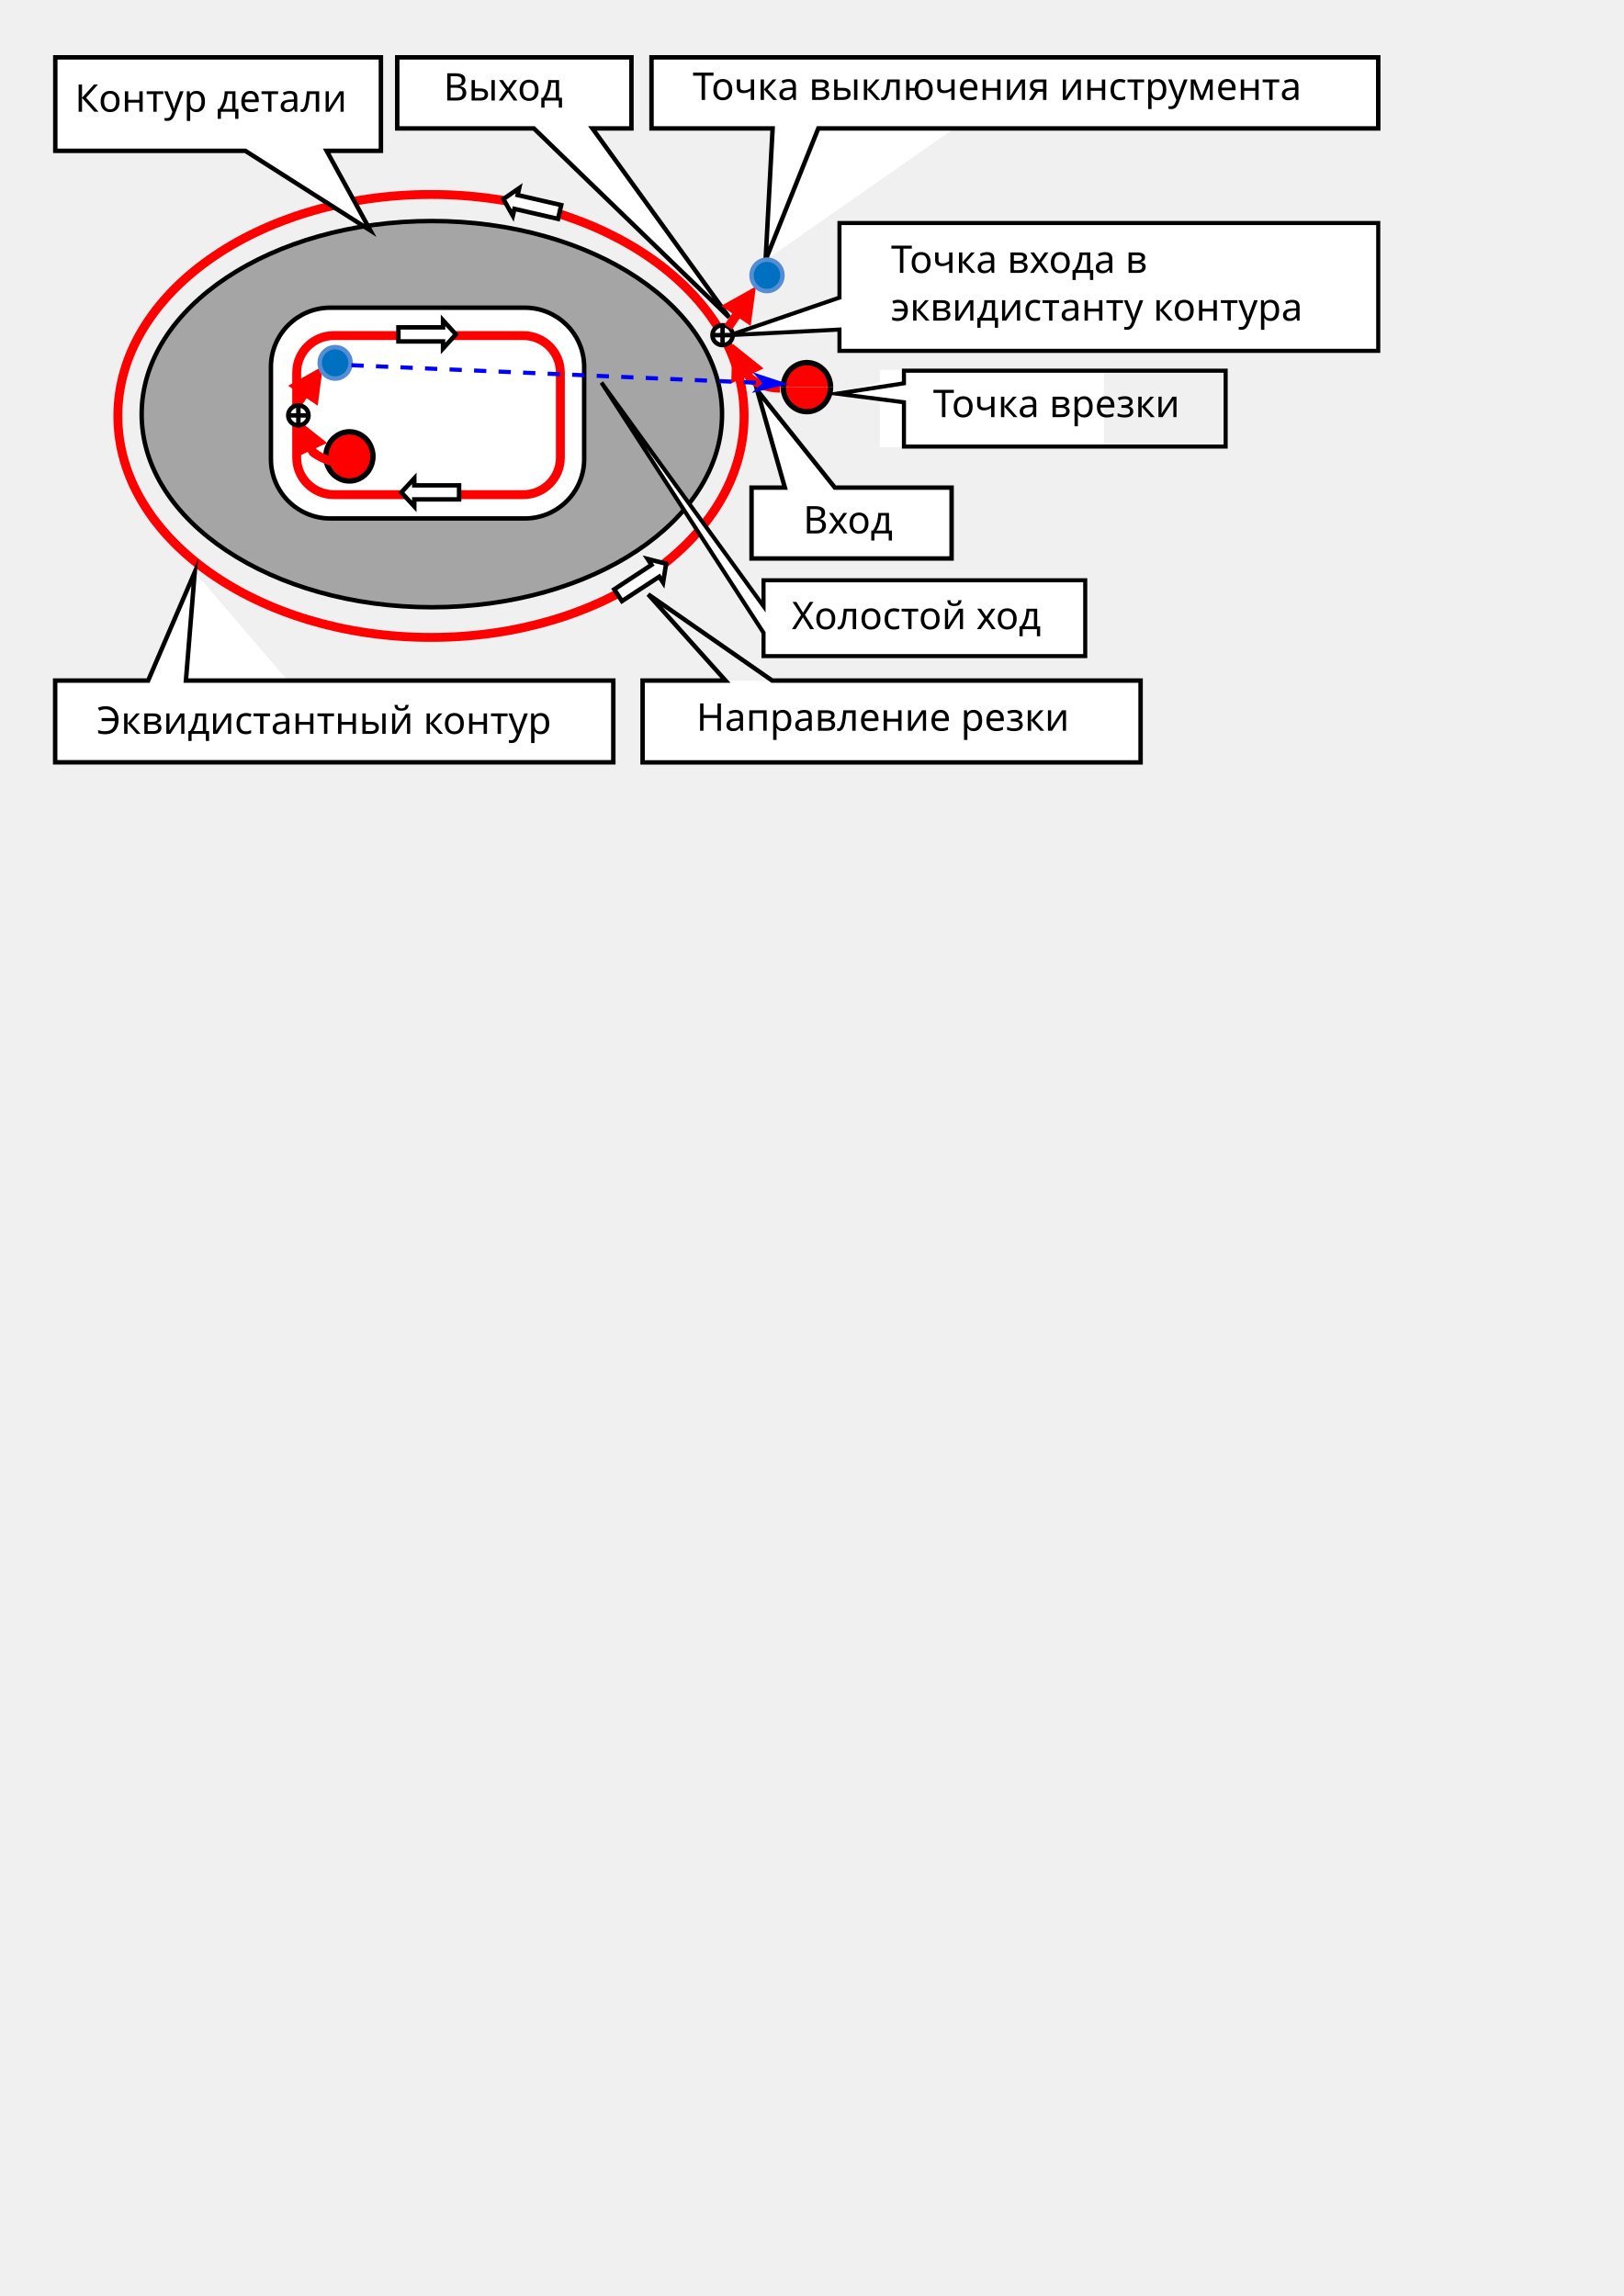
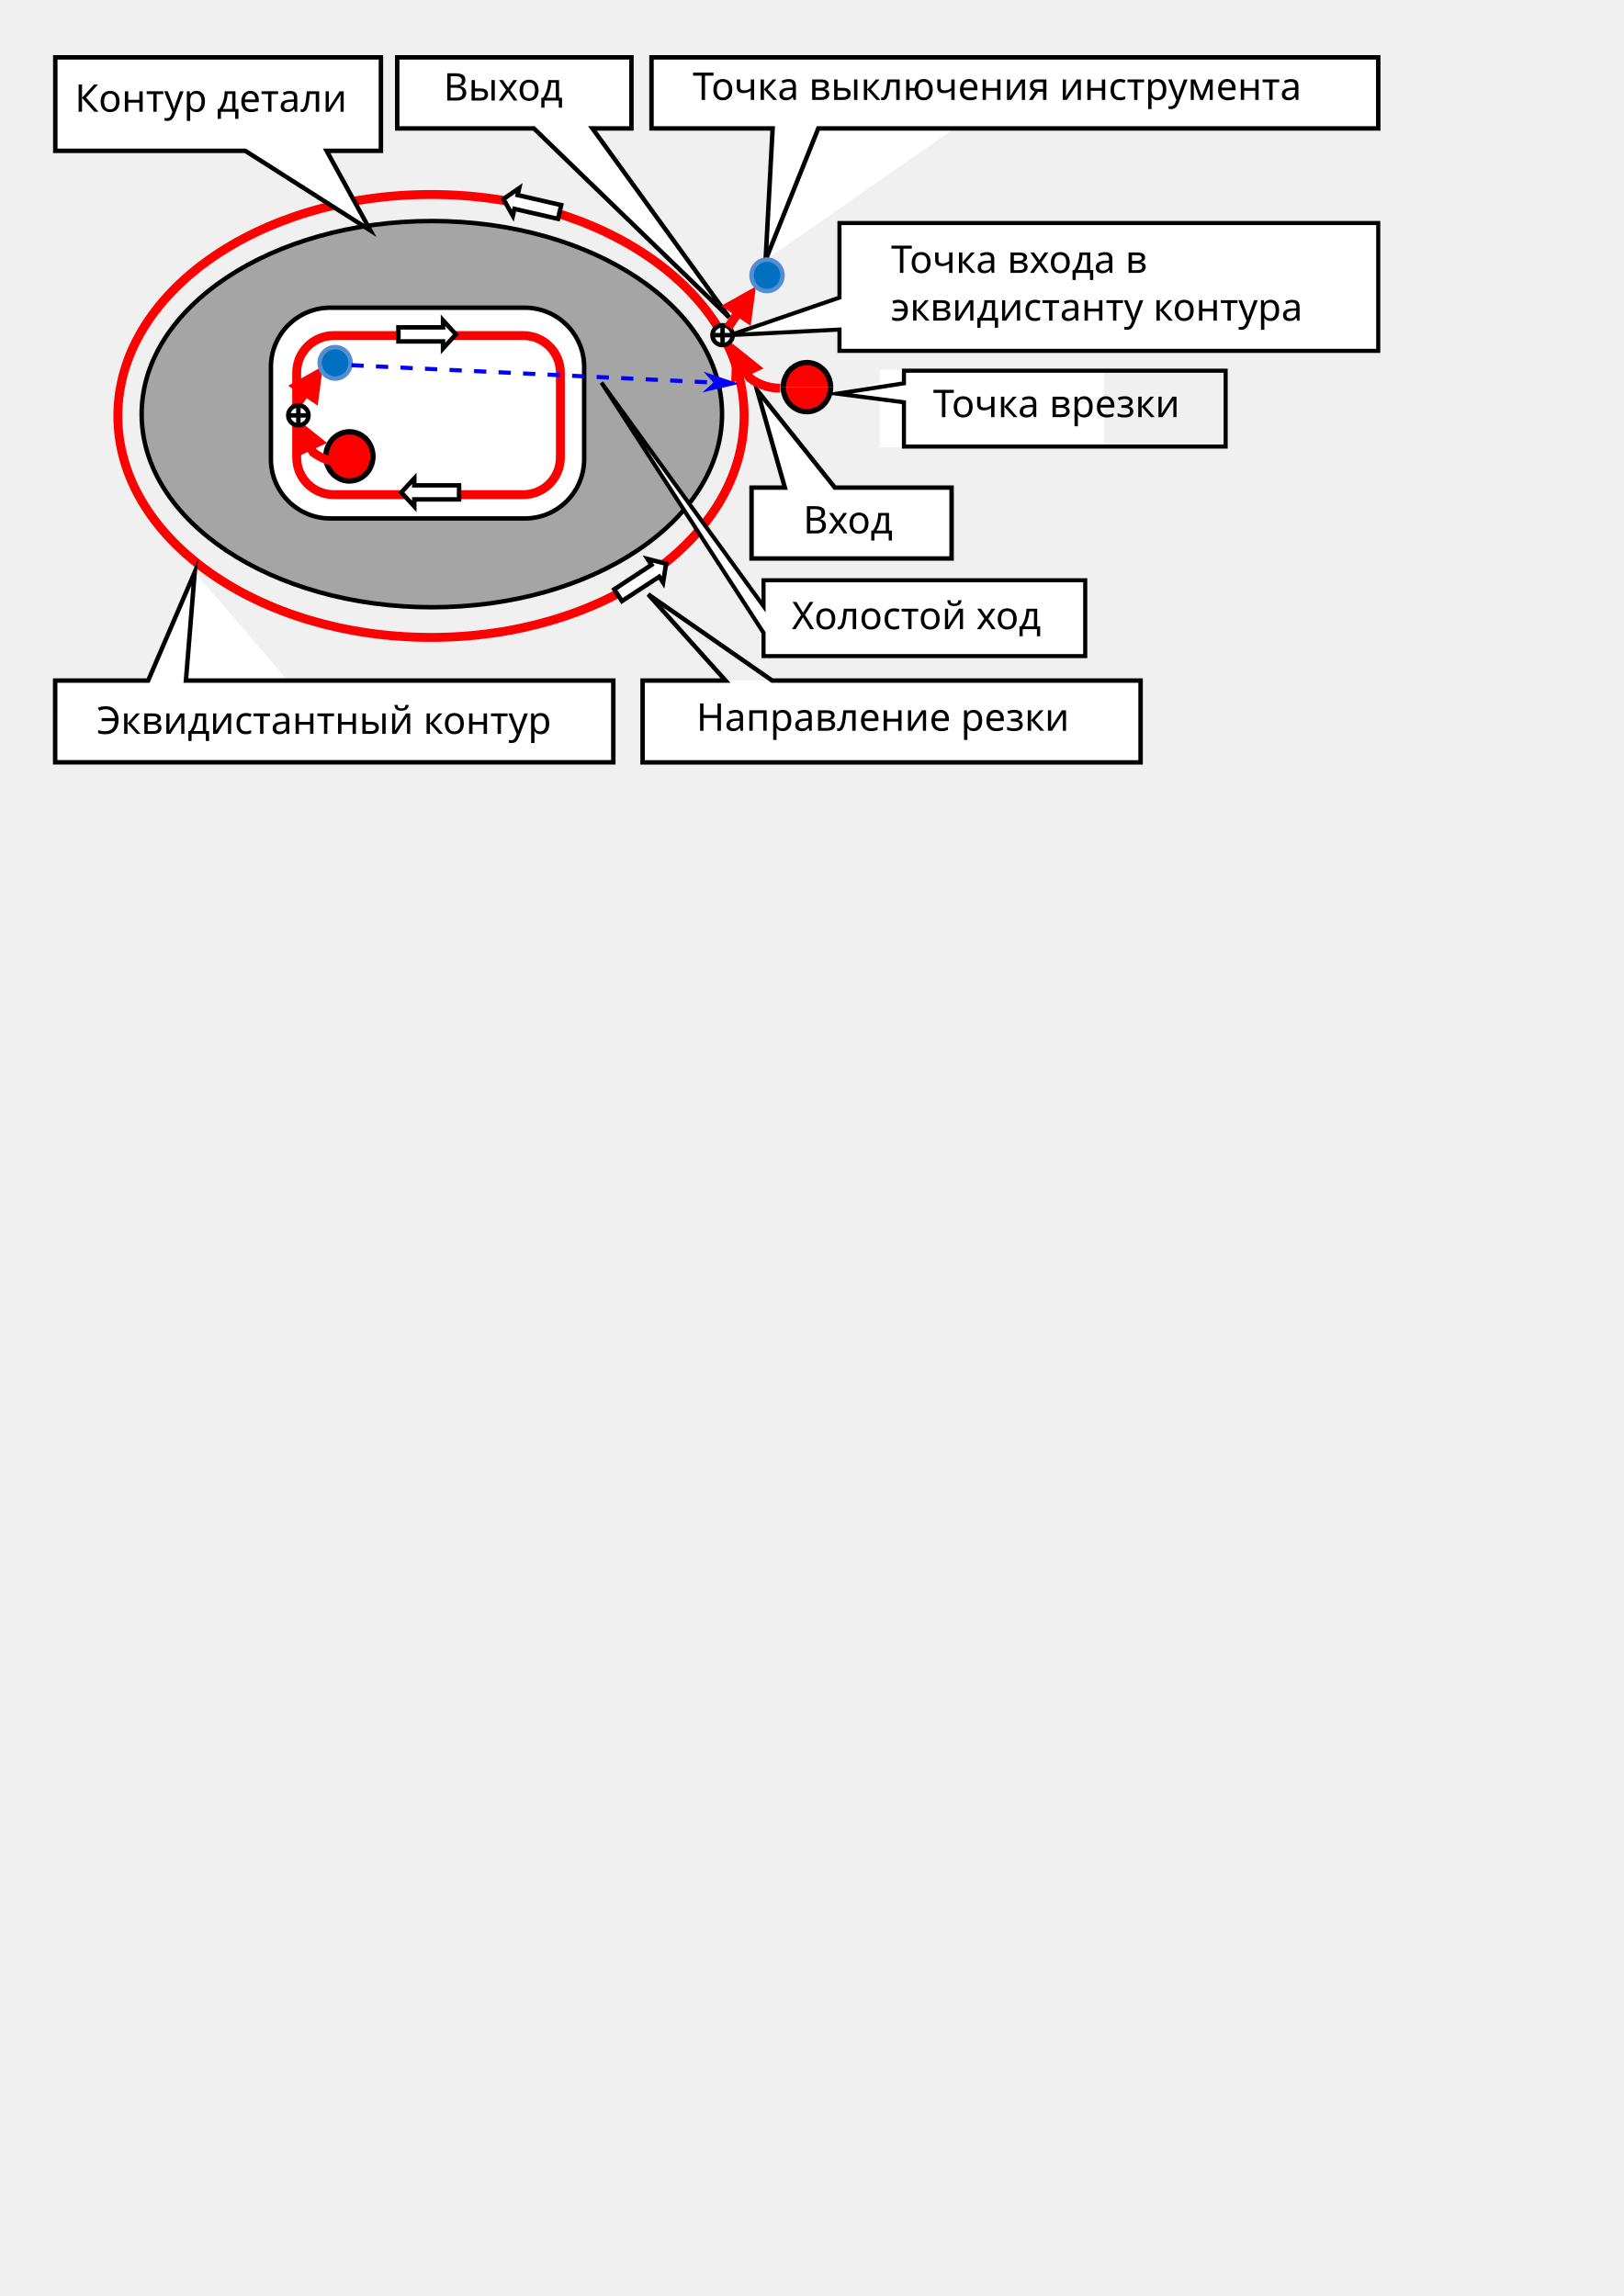
<svg xmlns="http://www.w3.org/2000/svg" width="210mm" height="297mm" viewBox="0 0 744.094 1052.362" id="svg2" version="1.1">
  <defs id="defs4">
    <marker style="overflow:visible;" id="Arrow1Mend" refX="0.0" refY="0.0" orient="auto">
      <path transform="scale(0.4) rotate(180) translate(10,0)" style="fill-rule:evenodd;fill:context-stroke;stroke:context-stroke;stroke-width:1.0pt;" d="M 0.0,0.0 L 5.0,-5.0 L -12.5,0.0 L 5.0,5.0 L 0.0,0.0 z " id="path1633" />
    </marker>
    <clipPath id="clipEmfPath1" clipPathUnits="userSpaceOnUse">
      <path id="path4141" d="m 4.654,4.504 585.165,0 0,178.341 -585.165,0 z" />
    </clipPath>
    <pattern y="0" x="0" height="6" width="6" patternUnits="userSpaceOnUse" id="EMFhbasepattern" />
    <clipPath id="clipEmfPath1-9" clipPathUnits="userSpaceOnUse">
      <path id="path4630" d="m 0,0 272.854,0 0,169.761 -272.854,0 z" />
    </clipPath>
    <clipPath id="clipEmfPath2" clipPathUnits="userSpaceOnUse">
      <path id="path4633" d="m 19.002,146.56 10.995,0 0,9.737 -10.995,0 z" />
    </clipPath>
    <clipPath id="clipEmfPath3" clipPathUnits="userSpaceOnUse">
      <path id="path4636" d="m 16.44,102.333 11.316,0 0,8.701 -11.316,0 z" />
    </clipPath>
    <clipPath id="clipEmfPath4" clipPathUnits="userSpaceOnUse">
      <path id="path4639" d="m 117.532,122.531 3.843,0 0,8.907 -3.843,0 z" />
    </clipPath>
    <clipPath id="clipEmfPath5" clipPathUnits="userSpaceOnUse">
      <path id="path4642" d="m 170.587,123.981 3.843,0 0,10.461 -3.843,0 z" />
    </clipPath>
    <clipPath id="clipEmfPath6" clipPathUnits="userSpaceOnUse">
      <path id="path4645" d="m 83.372,122.531 7.686,0 0,8.907 -7.686,0 z" />
    </clipPath>
    <clipPath id="clipEmfPath7" clipPathUnits="userSpaceOnUse">
      <path id="path4648" d="m 200.905,123.981 7.686,0 0,10.461 -7.686,0 z" />
    </clipPath>
    <clipPath id="clipEmfPath8" clipPathUnits="userSpaceOnUse">
      <path id="path4651" d="m 250.117,122.531 11.529,0 0,11.911 -11.529,0 z" />
    </clipPath>
    <clipPath id="clipEmfPath9" clipPathUnits="userSpaceOnUse">
      <path id="path4654" d="m 22.738,0 250.223,0 0,11.29 -250.223,0 z" />
    </clipPath>
    <pattern y="0" x="0" height="6" width="6" patternUnits="userSpaceOnUse" id="EMFhbasepattern-1" />
  </defs>
  <g id="layer1">
    <path id="path4150" d="m 64.915,189.819 c 0,-48.87 59.53,-88.509 132.988,-88.509 73.46,0 132.99,39.639 132.99,88.509 0,48.891 -59.53,88.51 -132.99,88.51 -73.458,0 -132.988,-39.619 -132.988,-88.51 z" style="fill:#a5a5a5;fill-opacity:1;fill-rule:evenodd;stroke:none" />
    <path id="path4152" d="m 64.915,189.819 c 0,-48.87 59.53,-88.509 132.988,-88.509 73.46,0 132.99,39.639 132.99,88.509 0,48.891 -59.53,88.51 -132.99,88.51 -73.458,0 -132.988,-39.619 -132.988,-88.51" style="fill:none;stroke:#000000;stroke-width:2.042px;stroke-linecap:butt;stroke-linejoin:round;stroke-miterlimit:4;stroke-dasharray:none;stroke-opacity:1" />
    <path id="path4154" d="m 384.703,102.229 41.151,0 0,0 61.736,0 144.016,0 0,34.166 0,0 0,14.663 0,9.762 -144.016,0 -61.736,0 0,0 -41.151,0 0,-9.762 -50.095,2.532 50.095,-17.195 z" style="fill:#ffffff;fill-opacity:1;fill-rule:evenodd;stroke:none" />
    <path id="path4156" d="m 384.703,102.229 41.151,0 0,0 61.736,0 144.016,0 0,34.166 0,0 0,14.663 0,9.762 -144.016,0 -61.736,0 0,0 -41.151,0 0,-9.762 -50.095,2.532 50.095,-17.195 z" style="fill:none;stroke:#000000;stroke-width:1.875;stroke-linecap:butt;stroke-linejoin:miter;stroke-miterlimit:8;stroke-dasharray:none;stroke-opacity:1" />
    <path id="path4176" d="m 124.159,168.192 c 0,-14.99 12.172,-27.161 27.182,-27.161 l 89.183,0 c 15.01,0 27.182,12.171 27.182,27.161 l 0,42.253 c 0,15.01 -12.172,27.183 -27.182,27.183 l -89.183,0 c -15.01,0 -27.182,-12.173 -27.182,-27.183 z" style="fill:#ffffff;fill-opacity:1;fill-rule:evenodd;stroke:none" />
    <path id="path4178" d="m 124.159,168.192 c 0,-14.99 12.172,-27.161 27.182,-27.161 l 89.183,0 c 15.01,0 27.182,12.171 27.182,27.161 l 0,42.253 c 0,15.01 -12.172,27.183 -27.182,27.183 l -89.183,0 c -15.01,0 -27.182,-12.173 -27.182,-27.183 z" style="fill:none;stroke:#000000;stroke-width:2.042px;stroke-linecap:butt;stroke-linejoin:round;stroke-miterlimit:4;stroke-dasharray:none;stroke-opacity:1" />
    <path id="path4180" d="m 54.009,190.656 c 0,-56.059 64.248,-101.518 143.506,-101.518 79.239,0 143.486,45.46 143.486,101.518 0,56.059 -64.248,101.499 -143.486,101.499 -79.258,0 -143.506,-45.439 -143.506,-101.499" style="fill:none;stroke:#ff0000;stroke-width:4.084px;stroke-linecap:butt;stroke-linejoin:round;stroke-miterlimit:4;stroke-dasharray:none;stroke-opacity:1" />
    <path id="path4182" d="m 298.563,26.279 55.508,0 0,0 83.261,0 194.274,0 0,18.993 0,0 0,8.148 0,5.432 -194.274,0 -86.488,60.368 3.228,-60.368 -55.508,0 0,-5.432 0,-8.148 0,0 z" style="fill:#ffffff;fill-opacity:1;fill-rule:evenodd;stroke:none" />
    <path id="path4184" d="m 298.563,26.279 h 55.508 v 0 h 83.261 194.274 v 18.993 0 8.148 5.432 l -256.609,0 -24.153,60.368 3.228,-60.368 h -55.508 v -5.432 -8.148 0 z" style="fill:none;stroke:#000000;stroke-width:2.042px;stroke-linecap:butt;stroke-linejoin:miter;stroke-miterlimit:8;stroke-dasharray:none;stroke-opacity:1" />
    <path id="path4216" d="m 403.185,169.56 17.115,0 0,0 25.671,0 59.918,0 0,5.902 0,0 0,8.863 0,20.688 -59.918,0 -25.671,0 0,0 -17.115,0 0,-20.688 -21.381,-4.023 21.381,-4.84 z" style="fill:#ffffff;fill-opacity:1;fill-rule:evenodd;stroke:none" />
    <path id="path4218" d="m 414.25,169.902 h 24.568 v 0 h 36.85 86.011 v 5.788 0 8.692 20.288 H 475.667 438.817 v 0 h -24.568 v -20.288 l -30.692,-3.945 30.692,-4.747 z" style="fill:none;stroke:#000000;stroke-width:1.875;stroke-linecap:butt;stroke-linejoin:miter;stroke-miterlimit:8;stroke-dasharray:none;stroke-opacity:1" />
    <path id="path4218-8" d="m 349.901,265.956 h 24.568 v 0 h 36.85 86.011 v 5.788 0 8.692 20.288 h -86.011 -36.85 v 0 H 349.901 V 290.026 L 275.618,175.36 349.901,277.846 Z" style="fill:#ffffff;stroke:#000000;stroke-width:1.875;stroke-linecap:butt;stroke-linejoin:miter;stroke-miterlimit:8;stroke-dasharray:none;stroke-opacity:1;fill-opacity:1" />
    <path id="path4232" d="m 25.337,26.279 87.059,0 0,0 37.291,0 24.873,0 0,24.997 0,0 0,10.701 0,7.148 -24.873,0 20.034,36.494 -57.325,-36.494 -87.059,0 0,-7.148 0,-10.701 0,0 z" style="fill:#ffffff;fill-opacity:1;fill-rule:evenodd;stroke:none" />
    <path id="path4234" d="m 25.337,26.279 87.059,0 0,0 37.291,0 24.873,0 0,24.997 0,0 0,10.701 0,7.148 -24.873,0 20.034,36.494 -57.325,-36.494 -87.059,0 0,-7.148 0,-10.701 0,0 z" style="fill:none;stroke:#000000;stroke-width:2.042px;stroke-linecap:butt;stroke-linejoin:miter;stroke-miterlimit:8;stroke-dasharray:none;stroke-opacity:1" />
    <path id="path4248" d="m 344.412,223.495 15.276,0 -12.703,-44.622 35.616,44.622 53.487,0 0,5.412 0,0 0,8.127 0,18.952 -53.487,0 -22.913,0 0,0 -15.276,0 0,-18.952 0,-8.127 0,0 z" style="fill:#ffffff;fill-opacity:1;fill-rule:evenodd;stroke:none" />
    <path id="path4250" d="m 344.412,223.495 15.276,0 -12.703,-44.622 35.616,44.622 53.487,0 0,5.412 0,0 0,8.127 0,18.952 -53.487,0 -22.913,0 0,0 -15.276,0 0,-18.952 0,-8.127 0,0 z" style="fill:none;stroke:#000000;stroke-width:2.042px;stroke-linecap:butt;stroke-linejoin:miter;stroke-miterlimit:8;stroke-dasharray:none;stroke-opacity:1" />
    <path id="path4276" d="m 289.374,58.852 -17.89,0 62.717,86.671 -89.553,-86.671 -62.613,0 0,-5.432 0,0 0,-8.148 0,-18.993 62.613,0 26.836,0 0,0 17.89,0 0,18.993 0,8.148 0,0 z" style="fill:#ffffff;fill-opacity:1;fill-rule:evenodd;stroke:none" />
    <path id="path4278" d="m 289.374,58.852 -17.89,0 62.717,86.671 -89.553,-86.671 -62.613,0 0,-5.432 0,0 0,-8.148 0,-18.993 62.613,0 26.836,0 0,0 17.89,0 0,18.993 0,8.148 0,0 z" style="fill:none;stroke:#000000;stroke-width:2.042px;stroke-linecap:butt;stroke-linejoin:miter;stroke-miterlimit:8;stroke-dasharray:none;stroke-opacity:1" />
    <path id="path4304" d="m 326.481,153.611 c 0,-2.512 2.083,-4.554 4.655,-4.554 2.573,0 4.656,2.042 4.656,4.554 0,2.532 -2.083,4.575 -4.656,4.575 -2.572,0 -4.655,-2.042 -4.655,-4.575 z" style="fill:#ffffff;fill-opacity:1;fill-rule:evenodd;stroke:none" />
    <path id="path4306" d="m 331.136,149.056 0,9.129 m -4.655,-4.575 9.311,0" style="fill:none;stroke:#000000;stroke-width:2.042px;stroke-linecap:butt;stroke-linejoin:round;stroke-miterlimit:4;stroke-dasharray:none;stroke-opacity:1" />
    <path id="path4308" d="m 326.481,153.611 c 0,-2.512 2.083,-4.554 4.655,-4.554 2.573,0 4.656,2.042 4.656,4.554 0,2.532 -2.083,4.575 -4.656,4.575 -2.572,0 -4.655,-2.042 -4.655,-4.575" style="fill:none;stroke:#000000;stroke-width:2.042px;stroke-linecap:butt;stroke-linejoin:round;stroke-miterlimit:4;stroke-dasharray:none;stroke-opacity:1" />
    <path id="path4310" d="m 135.962,170.806 c 0,-9.394 7.598,-16.991 16.991,-16.991 l 86.856,0 c 9.372,0 16.991,7.597 16.991,16.991 l 0,38.925 c 0,9.374 -7.618,16.991 -16.991,16.991 l -86.856,0 c -9.394,0 -16.991,-7.618 -16.991,-16.991 z" style="fill:#ffffff;fill-opacity:1;fill-rule:evenodd;stroke:none" />
    <path id="path4312" d="m 135.962,170.806 c 0,-9.394 7.598,-16.991 16.991,-16.991 l 86.856,0 c 9.372,0 16.991,7.597 16.991,16.991 l 0,38.925 c 0,9.374 -7.618,16.991 -16.991,16.991 l -86.856,0 c -9.394,0 -16.991,-7.618 -16.991,-16.991 z" style="fill:none;stroke:#ff0000;stroke-width:4.084px;stroke-linecap:butt;stroke-linejoin:round;stroke-miterlimit:4;stroke-dasharray:none;stroke-opacity:1" />
    <path id="path4314" d="m 358.971,177.464 0,0.735 0.077,0.694 0.1,0.735 0.147,0.694 0.208,0.674 0.247,0.694 0.285,0.653 0.324,0.633 0.347,0.612 0.386,0.592 0.432,0.551 0.486,0.551 0.486,0.491 0.532,0.449 0.548,0.429 0.594,0.409 0.594,0.347 0.617,0.306 0.656,0.286 0.656,0.225 0.679,0.183 0.671,0.123 0.694,0.102 0.694,0.038 0.694,0 0.694,-0.038 0.694,-0.102 0.671,-0.123 0.656,-0.183 0.671,-0.225 0.632,-0.286 0.656,-0.306 0.571,-0.347 0.594,-0.409 0.548,-0.429 0.532,-0.449 0.494,-0.491 0.494,-0.551 0.432,-0.551 0.386,-0.592 0.347,-0.612 0.332,-0.633 0.285,-0.653 0.247,-0.694 0.185,-0.674 0.162,-0.694 0.123,-0.735 0.077,-0.694 0,-0.735 z" style="fill:#ff0000;fill-opacity:1;fill-rule:evenodd;stroke:none" />
    <path id="path4316" d="m 358.971,177.464 0,0.735 0.077,0.694 0.1,0.735 0.147,0.694 0.208,0.674 0.247,0.694 0.285,0.653 0.324,0.633 0.347,0.612 0.386,0.592 0.432,0.551 0.486,0.551 0.486,0.491 0.532,0.449 0.548,0.429 0.594,0.409 0.594,0.347 0.617,0.306 0.656,0.286 0.656,0.225 0.679,0.183 0.671,0.123 0.694,0.102 0.694,0.038 0.694,0 0.694,-0.038 0.694,-0.102 0.671,-0.123 0.656,-0.183 0.671,-0.225 0.632,-0.286 0.656,-0.306 0.571,-0.347 0.594,-0.409 0.548,-0.429 0.532,-0.449 0.494,-0.491 0.494,-0.551 0.432,-0.551 0.386,-0.592 0.347,-0.612 0.332,-0.633 0.285,-0.653 0.247,-0.694 0.185,-0.674 0.162,-0.694 0.123,-0.735 0.077,-0.694 0,-0.735" style="fill:none;stroke:#000000;stroke-width:2.451px;stroke-linecap:butt;stroke-linejoin:round;stroke-miterlimit:4;stroke-dasharray:none;stroke-opacity:1" />
    <path id="path4318" d="m 380.62,177.464 0,-0.715 -0.077,-0.715 -0.123,-0.735 -0.162,-0.694 -0.185,-0.694 -0.247,-0.674 -0.285,-0.653 -0.332,-0.633 -0.347,-0.633 -0.386,-0.592 -0.432,-0.571 -0.494,-0.551 -0.494,-0.491 -0.532,-0.449 -0.548,-0.429 -0.594,-0.409 -0.571,-0.347 -0.656,-0.327 -0.632,-0.265 -0.671,-0.224 -0.656,-0.184 -0.671,-0.143 -0.694,-0.082 -0.694,-0.062 -0.694,0 -0.694,0.062 -0.694,0.082 -0.671,0.143 -0.679,0.184 -0.656,0.224 -0.656,0.265 -0.617,0.327 -0.594,0.347 -0.594,0.409 -0.548,0.429 -0.532,0.449 -0.486,0.491 -0.486,0.551 -0.432,0.571 -0.393,0.592 -0.347,0.633 -0.324,0.633 -0.285,0.653 -0.247,0.674 -0.201,0.694 -0.147,0.694 -0.1,0.735 -0.085,0.715 0,0.715 z" style="fill:#ff0000;fill-opacity:1;fill-rule:evenodd;stroke:none" />
    <path id="path4320" d="m 380.62,177.464 0,-0.715 -0.077,-0.715 -0.123,-0.735 -0.162,-0.694 -0.185,-0.694 -0.247,-0.674 -0.285,-0.653 -0.332,-0.633 -0.347,-0.633 -0.386,-0.592 -0.432,-0.571 -0.494,-0.551 -0.494,-0.491 -0.532,-0.449 -0.548,-0.429 -0.594,-0.409 -0.571,-0.347 -0.656,-0.327 -0.632,-0.265 -0.671,-0.224 -0.656,-0.184 -0.671,-0.143 -0.694,-0.082 -0.694,-0.062 -0.694,0 -0.694,0.062 -0.694,0.082 -0.671,0.143 -0.679,0.184 -0.656,0.224 -0.656,0.265 -0.617,0.327 -0.594,0.347 -0.594,0.409 -0.548,0.429 -0.532,0.449 -0.486,0.491 -0.486,0.551 -0.432,0.571 -0.393,0.592 -0.347,0.633 -0.324,0.633 -0.285,0.653 -0.247,0.674 -0.201,0.694 -0.147,0.694 -0.1,0.735 -0.085,0.715 0,0.715" style="fill:none;stroke:#000000;stroke-width:2.451px;stroke-linecap:butt;stroke-linejoin:round;stroke-miterlimit:4;stroke-dasharray:none;stroke-opacity:1" />
    <path id="path4322" d="m 357.441,179.955 -2.227,-0.103 -2.368,-0.306 -2.288,-0.551 -2.205,-0.756 -2.083,-0.919 -1.983,-1.103 -1.837,-1.307 c -0.201,-0.143 -0.386,-0.327 -0.532,-0.531 l -2.247,-3.41 3.411,-2.267 2.246,3.411 -0.532,-0.531 1.491,1.062 1.674,0.939 1.715,0.796 1.839,0.633 1.878,0.47 2.003,0.306 2.224,0.102 z m -22.343,-4.228 0.555,-18.257 14.274,11.416 z" style="fill:#ff0000;fill-opacity:1;fill-rule:nonzero;stroke:#ff0000;stroke-width:0.02px;stroke-linecap:butt;stroke-linejoin:round;stroke-miterlimit:4;stroke-dasharray:none;stroke-opacity:1" />
    <path id="path4324" d="m 335.446,151.119 5.044,-7.434 -3.39,-2.287 -5.045,7.413 3.391,2.308 z m 8.576,-1.736 2.412,-18.114 -15.931,8.924 13.519,9.19 z" style="fill:#ff0000;fill-opacity:1;fill-rule:nonzero;stroke:#ff0000;stroke-width:0.02px;stroke-linecap:butt;stroke-linejoin:round;stroke-miterlimit:4;stroke-dasharray:none;stroke-opacity:1" />
    <path id="path4326" d="m 344.412,126.204 c 0,-3.982 3.165,-7.209 7.085,-7.209 3.903,0 7.087,3.227 7.087,7.209 0,3.982 -3.184,7.209 -7.087,7.209 -3.92,0 -7.085,-3.227 -7.085,-7.209 z" style="fill:#0070c0;fill-opacity:1;fill-rule:evenodd;stroke:none" />
    <path id="path4328" d="m 344.412,126.204 c 0,-3.982 3.165,-7.209 7.085,-7.209 3.903,0 7.087,3.227 7.087,7.209 0,3.982 -3.184,7.209 -7.087,7.209 -3.92,0 -7.085,-3.227 -7.085,-7.209" style="fill:none;stroke:#548dd4;stroke-width:2.042px;stroke-linecap:butt;stroke-linejoin:round;stroke-miterlimit:4;stroke-dasharray:none;stroke-opacity:1" />
    <path id="path4330" d="m 149.339,209.22 0,0.715 0.085,0.715 0.1,0.715 0.139,0.715 0.208,0.674 0.247,0.694 0.285,0.653 0.324,0.633 0.347,0.613 0.386,0.592 0.432,0.551 0.494,0.551 0.47,0.511 0.555,0.449 0.555,0.429 0.594,0.409 0.571,0.327 0.632,0.327 0.632,0.286 0.656,0.224 0.671,0.183 0.671,0.123 0.694,0.102 0.694,0.038 0.671,0 0.717,-0.038 0.671,-0.102 0.671,-0.123 0.656,-0.183 0.671,-0.224 0.632,-0.286 0.656,-0.327 0.571,-0.327 0.594,-0.409 0.555,-0.429 0.532,-0.449 0.486,-0.511 0.47,-0.551 0.447,-0.551 0.386,-0.592 0.347,-0.613 0.324,-0.633 0.262,-0.653 0.247,-0.694 0.201,-0.674 0.147,-0.715 0.123,-0.715 0.077,-0.715 0,-0.715 z" style="fill:#ff0000;fill-opacity:1;fill-rule:evenodd;stroke:none" />
    <path id="path4332" d="m 149.339,209.22 0,0.715 0.085,0.715 0.1,0.715 0.139,0.715 0.208,0.674 0.247,0.694 0.285,0.653 0.324,0.633 0.347,0.613 0.386,0.592 0.432,0.551 0.494,0.551 0.47,0.511 0.555,0.449 0.555,0.429 0.594,0.409 0.571,0.327 0.632,0.327 0.632,0.286 0.656,0.224 0.671,0.183 0.671,0.123 0.694,0.102 0.694,0.038 0.671,0 0.717,-0.038 0.671,-0.102 0.671,-0.123 0.656,-0.183 0.671,-0.224 0.632,-0.286 0.656,-0.327 0.571,-0.327 0.594,-0.409 0.555,-0.429 0.532,-0.449 0.486,-0.511 0.47,-0.551 0.447,-0.551 0.386,-0.592 0.347,-0.613 0.324,-0.633 0.262,-0.653 0.247,-0.694 0.201,-0.674 0.147,-0.715 0.123,-0.715 0.077,-0.715 0,-0.715" style="fill:none;stroke:#000000;stroke-width:2.451px;stroke-linecap:butt;stroke-linejoin:round;stroke-miterlimit:4;stroke-dasharray:none;stroke-opacity:1" />
    <path id="path4334" d="m 170.905,209.22 0,-0.735 -0.077,-0.695 -0.123,-0.756 -0.147,-0.694 -0.201,-0.694 -0.247,-0.674 -0.262,-0.674 -0.324,-0.633 -0.347,-0.612 -0.386,-0.592 -0.447,-0.571 -0.47,-0.551 -0.486,-0.511 -0.532,-0.45 -0.555,-0.429 -0.594,-0.409 -0.571,-0.347 -0.656,-0.327 -0.632,-0.265 -0.671,-0.224 -0.656,-0.183 -0.671,-0.143 -0.671,-0.082 -0.717,-0.062 -0.671,0 -0.694,0.062 -0.694,0.082 -0.671,0.143 -0.671,0.183 -0.656,0.224 -0.632,0.265 -0.632,0.327 -0.571,0.347 -0.594,0.409 -0.555,0.429 -0.555,0.45 -0.47,0.511 -0.494,0.551 -0.432,0.571 -0.386,0.592 -0.347,0.612 -0.324,0.633 -0.285,0.674 -0.247,0.674 -0.208,0.694 -0.139,0.694 -0.1,0.756 -0.085,0.695 0,0.735 z" style="fill:#ff0000;fill-opacity:1;fill-rule:evenodd;stroke:none" />
    <path id="path4336" d="m 170.905,209.22 0,-0.735 -0.077,-0.695 -0.123,-0.756 -0.147,-0.694 -0.201,-0.694 -0.247,-0.674 -0.262,-0.674 -0.324,-0.633 -0.347,-0.612 -0.386,-0.592 -0.447,-0.571 -0.47,-0.551 -0.486,-0.511 -0.532,-0.45 -0.555,-0.429 -0.594,-0.409 -0.571,-0.347 -0.656,-0.327 -0.632,-0.265 -0.671,-0.224 -0.656,-0.183 -0.671,-0.143 -0.671,-0.082 -0.717,-0.062 -0.671,0 -0.694,0.062 -0.694,0.082 -0.671,0.143 -0.671,0.183 -0.656,0.224 -0.632,0.265 -0.632,0.327 -0.571,0.347 -0.594,0.409 -0.555,0.429 -0.555,0.45 -0.47,0.511 -0.494,0.551 -0.432,0.571 -0.386,0.592 -0.347,0.612 -0.324,0.633 -0.285,0.674 -0.247,0.674 -0.208,0.694 -0.139,0.694 -0.1,0.756 -0.085,0.695 0,0.735" style="fill:none;stroke:#000000;stroke-width:2.451px;stroke-linecap:butt;stroke-linejoin:round;stroke-miterlimit:4;stroke-dasharray:none;stroke-opacity:1" />
    <path id="path4338" d="m 157.426,214.06 -2.246,-0.102 -2.369,-0.327 -2.288,-0.531 -2.164,-0.735 -2.124,-0.96 -1.961,-1.103 -1.839,-1.246 c -0.224,-0.143 -0.409,-0.347 -0.555,-0.571 l -2.226,-3.39 3.41,-2.246 2.227,3.411 -0.555,-0.571 1.552,1.082 1.633,0.939 1.716,0.796 1.838,0.612 1.899,0.47 1.981,0.306 2.247,0.103 z m -22.321,-4.166 0.509,-18.278 14.296,11.396 z" style="fill:#ff0000;fill-opacity:1;fill-rule:nonzero;stroke:#ff0000;stroke-width:0.02px;stroke-linecap:butt;stroke-linejoin:round;stroke-miterlimit:4;stroke-dasharray:none;stroke-opacity:1" />
    <path id="path4340" d="m 136.964,187.777 5.065,-7.515 -3.37,-2.287 -5.085,7.515 3.39,2.287 z m 8.639,-1.838 2.368,-18.114 -15.929,8.986 13.56,9.129 z" style="fill:#ff0000;fill-opacity:1;fill-rule:nonzero;stroke:#ff0000;stroke-width:0.02px;stroke-linecap:butt;stroke-linejoin:round;stroke-miterlimit:4;stroke-dasharray:none;stroke-opacity:1" />
    <path id="path4342" d="m 146.501,166.313 c 0,-3.982 3.165,-7.209 7.086,-7.209 3.921,0 7.087,3.227 7.087,7.209 0,3.982 -3.166,7.209 -7.087,7.209 -3.921,0 -7.086,-3.227 -7.086,-7.209 z" style="fill:#0070c0;fill-opacity:1;fill-rule:evenodd;stroke:none" />
    <path id="path4344" d="m 146.501,166.313 c 0,-3.982 3.165,-7.209 7.086,-7.209 3.921,0 7.087,3.227 7.087,7.209 0,3.982 -3.166,7.209 -7.087,7.209 -3.921,0 -7.086,-3.227 -7.086,-7.209" style="fill:none;stroke:#548dd4;stroke-width:2.042px;stroke-linecap:butt;stroke-linejoin:round;stroke-miterlimit:4;stroke-dasharray:none;stroke-opacity:1" />
    <path id="path4346" d="m 132.082,190.391 c 0,-2.532 2.083,-4.575 4.657,-4.575 2.573,0 4.656,2.042 4.656,4.575 0,2.512 -2.083,4.554 -4.656,4.554 -2.574,0 -4.657,-2.042 -4.657,-4.554 z" style="fill:#ffffff;fill-opacity:1;fill-rule:evenodd;stroke:none" />
    <path id="path4348" d="m 136.739,185.816 0,9.129 m -4.657,-4.554 9.313,0" style="fill:none;stroke:#000000;stroke-width:2.042px;stroke-linecap:butt;stroke-linejoin:round;stroke-miterlimit:4;stroke-dasharray:none;stroke-opacity:1" />
    <path id="path4350" d="m 132.082,190.391 c 0,-2.532 2.083,-4.575 4.657,-4.575 2.573,0 4.656,2.042 4.656,4.575 0,2.512 -2.083,4.554 -4.656,4.554 -2.574,0 -4.657,-2.042 -4.657,-4.554" style="fill:none;stroke:#000000;stroke-width:2.042px;stroke-linecap:butt;stroke-linejoin:round;stroke-miterlimit:4;stroke-dasharray:none;stroke-opacity:1" />
    <path id="path4352" d="m 25.275,349.398 42.621,0 0,0 63.942,0 149.223,0 0,-21.853 0,0 0,-9.353 0,-6.249 -149.223,0 -42.601,-49.686 -21.341,49.686 -42.621,0 0,6.249 0,9.353 0,0 z" style="fill:#ffffff;fill-opacity:1;fill-rule:evenodd;stroke:none" />
    <path id="path4354" d="m 25.275,349.398 h 42.621 v 0 h 63.942 149.223 v -21.853 0 -9.353 -6.249 l -195.865,0 4.042,-49.686 -21.341,49.686 h -42.621 v 6.249 9.353 0 z" style="fill:none;stroke:#000000;stroke-width:2.042px;stroke-linecap:butt;stroke-linejoin:miter;stroke-miterlimit:8;stroke-dasharray:none;stroke-opacity:1" />
    <path id="path4404" d="m 182.587,150.037 20.443,0 0,-3.227 5.882,6.453 -5.882,6.453 0,-3.227 -20.443,0 z" style="fill:#ffffff;fill-opacity:1;fill-rule:evenodd;stroke:none" />
    <path id="path4406" d="m 182.587,150.037 20.443,0 0,-3.227 5.882,6.453 -5.882,6.453 0,-3.227 -20.443,0 z" style="fill:none;stroke:#000000;stroke-width:2.042px;stroke-linecap:butt;stroke-linejoin:miter;stroke-miterlimit:8;stroke-dasharray:none;stroke-opacity:1" />
    <path id="path4408" d="m 281.49,270.119 17.074,-11.212 -1.757,-2.695 8.457,2.164 -1.389,8.639 -1.756,-2.697 -17.093,11.192 z" style="fill:#ffffff;fill-opacity:1;fill-rule:evenodd;stroke:none" />
    <path id="path4410" d="m 281.49,270.119 17.074,-11.212 -1.757,-2.695 8.457,2.164 -1.389,8.639 -1.756,-2.697 -17.093,11.192 z" style="fill:none;stroke:#000000;stroke-width:2.042px;stroke-linecap:butt;stroke-linejoin:miter;stroke-miterlimit:8;stroke-dasharray:none;stroke-opacity:1" />
    <path id="path4412" d="m 255.738,100.329 -19.992,-4.595 -0.733,3.145 -4.31,-7.658 7.23,-4.983 -0.733,3.165 19.992,4.595 z" style="fill:#ffffff;fill-opacity:1;fill-rule:evenodd;stroke:none" />
    <path id="path4414" d="m 255.738,100.329 -19.992,-4.595 -0.733,3.145 -4.31,-7.658 7.23,-4.983 -0.733,3.165 19.992,4.595 z" style="fill:none;stroke:#000000;stroke-width:2.042px;stroke-linecap:butt;stroke-linejoin:miter;stroke-miterlimit:8;stroke-dasharray:none;stroke-opacity:1" />
    <path id="path4416" d="m 210.381,228.886 -20.524,0 0,3.227 -5.922,-6.433 5.922,-6.433 0,3.206 20.524,0 z" style="fill:#ffffff;fill-opacity:1;fill-rule:evenodd;stroke:none" />
    <path id="path4418" d="m 210.381,228.886 -20.524,0 0,3.227 -5.922,-6.433 5.922,-6.433 0,3.206 20.524,0 z" style="fill:none;stroke:#000000;stroke-width:2.042px;stroke-linecap:butt;stroke-linejoin:miter;stroke-miterlimit:8;stroke-dasharray:none;stroke-opacity:1" />
    <path id="path4420" d="m 294.48,311.943 59.386,0 -56.813,-39.517 56.813,39.517 168.832,0 v 6.249 0 9.375 21.871 H 389.563 332.506 v 0 h -38.026 v -21.871 -9.375 0 z" style="fill:#ffffff;fill-opacity:1;fill-rule:evenodd;stroke:none" />
    <path id="path4422" d="m 294.48,311.943 h 38.026 l -35.453,-39.517 56.813,39.517 h 168.832 v 6.249 0 9.375 21.871 H 389.563 332.506 v 0 h -38.026 v -21.871 -9.375 0 z" style="fill:none;stroke:#000000;stroke-width:2.042px;stroke-linecap:butt;stroke-linejoin:miter;stroke-miterlimit:8;stroke-dasharray:none;stroke-opacity:1" />
    <text xml:space="preserve" style="font-style:normal;font-weight:normal;line-height:0%;font-family:sans-serif;letter-spacing:0px;word-spacing:0px;fill:#000000;fill-opacity:1;stroke:none;stroke-width:1px;stroke-linecap:butt;stroke-linejoin:miter;stroke-opacity:1" x="256.586" y="370.461" id="text5688">
      <tspan id="tspan5690" x="256.586" y="370.461" style="font-size:40px;line-height:1.25"> </tspan>
    </text>
    <text xml:space="preserve" style="font-style:normal;font-weight:normal;line-height:0%;font-family:sans-serif;letter-spacing:0px;word-spacing:0px;fill:#000000;fill-opacity:1;stroke:none;stroke-width:1px;stroke-linecap:butt;stroke-linejoin:miter;stroke-opacity:1" x="34.332" y="51.216" id="text5692">
      <tspan id="tspan5694" x="34.332" y="51.216" style="font-size:17.5px;line-height:1.25">Контур детали</tspan>
    </text>
    <text xml:space="preserve" style="font-style:normal;font-weight:normal;line-height:0%;font-family:sans-serif;letter-spacing:0px;word-spacing:0px;fill:#000000;fill-opacity:1;stroke:none;stroke-width:1px;stroke-linecap:butt;stroke-linejoin:miter;stroke-opacity:1" x="203.254" y="46.082" id="text5696">
      <tspan id="tspan5698" x="203.254" y="46.082" style="font-size:17.5px;line-height:1.25">Выход</tspan>
    </text>
    <text xml:space="preserve" style="font-style:normal;font-weight:normal;line-height:0%;font-family:sans-serif;letter-spacing:0px;word-spacing:0px;fill:#000000;fill-opacity:1;stroke:none;stroke-width:1px;stroke-linecap:butt;stroke-linejoin:miter;stroke-opacity:1" x="317.44" y="45.789" id="text5700">
      <tspan id="tspan5702" x="317.44" y="45.789" style="font-size:17.5px;line-height:1.25">Точка выключения инструмента</tspan>
    </text>
    <text xml:space="preserve" style="font-style:normal;font-weight:normal;line-height:0.95;font-family:sans-serif;letter-spacing:0px;word-spacing:0px;fill:#000000;fill-opacity:1;stroke:none;stroke-width:1px;stroke-linecap:butt;stroke-linejoin:miter;stroke-opacity:1" x="427.59" y="191.183" id="text5704">
      <tspan x="427.59" y="191.183" style="font-size:17.5px" id="tspan11098">Точка врезки</tspan>
    </text>
    <text xml:space="preserve" style="font-style:normal;font-weight:normal;line-height:0.95;font-family:sans-serif;letter-spacing:0px;word-spacing:0px;fill:#000000;fill-opacity:1;stroke:none;stroke-width:1px;stroke-linecap:butt;stroke-linejoin:miter;stroke-opacity:1" x="362.875" y="288.377" id="text5704-7">
      <tspan x="362.875" y="288.377" style="font-size:17.5px" id="tspan11098-0">Холостой ход</tspan>
    </text>
    <text xml:space="preserve" style="font-style:normal;font-weight:normal;line-height:0%;font-family:sans-serif;letter-spacing:0px;word-spacing:0px;fill:#000000;fill-opacity:1;stroke:none;stroke-width:1px;stroke-linecap:butt;stroke-linejoin:miter;stroke-opacity:1" x="368.077" y="244.49" id="text5708">
      <tspan id="tspan5710" x="368.077" y="244.49" style="font-size:17.5px;line-height:1.25">Вход</tspan>
    </text>
    <text xml:space="preserve" style="font-style:normal;font-weight:normal;line-height:0%;font-family:sans-serif;letter-spacing:0px;word-spacing:0px;fill:#000000;fill-opacity:1;stroke:none;stroke-width:1px;stroke-linecap:butt;stroke-linejoin:miter;stroke-opacity:1" x="319.128" y="334.926" id="text5712">
      <tspan id="tspan5714" x="319.128" y="334.926" style="font-size:17.5px;line-height:1.25">Направление резки</tspan>
    </text>
    <text xml:space="preserve" style="font-style:normal;font-weight:normal;line-height:0%;font-family:sans-serif;letter-spacing:0px;word-spacing:0px;fill:#000000;fill-opacity:1;stroke:none;stroke-width:1px;stroke-linecap:butt;stroke-linejoin:miter;stroke-opacity:1" x="44.333" y="336.362" id="text5716">
      <tspan id="tspan5718" x="44.333" y="336.362" style="font-size:17.5px;line-height:1.25">Эквидистантный контур</tspan>
    </text>
    <text xml:space="preserve" style="font-style:normal;font-weight:normal;line-height:0%;font-family:sans-serif;letter-spacing:0px;word-spacing:0px;fill:#000000;fill-opacity:1;stroke:none;stroke-width:1px;stroke-linecap:butt;stroke-linejoin:miter;stroke-opacity:1" x="408.331" y="125.087" id="text5720">
      <tspan x="408.331" y="125.087" id="tspan5724" style="font-size:17.5px;line-height:1.25">Точка входа в</tspan>
      <tspan x="408.331" y="146.962" style="font-size:17.5px;line-height:1.25" id="tspan3344">эквидистанту контура</tspan>
    </text>
-     <path style="fill:none;stroke:#0000ff;stroke-width:1.875;stroke-linecap:butt;stroke-linejoin:miter;stroke-miterlimit:4;stroke-dasharray:5.625, 5.625;stroke-opacity:1;stroke-dashoffset:0;marker-end:url(#Arrow1Mend)" d="m 161.048,167.389 196.573,8.502" id="path2196" />
+     <path style="fill:none;stroke:#0000ff;stroke-width:1.875;stroke-linecap:butt;stroke-linejoin:miter;stroke-miterlimit:4;stroke-dasharray:5.625, 5.625;stroke-dashoffset:0;stroke-opacity:1;marker-end:url(#Arrow1Mend)" d="m 161.048,167.389 174.05,8.339" id="path2196" />
  </g>
</svg>
